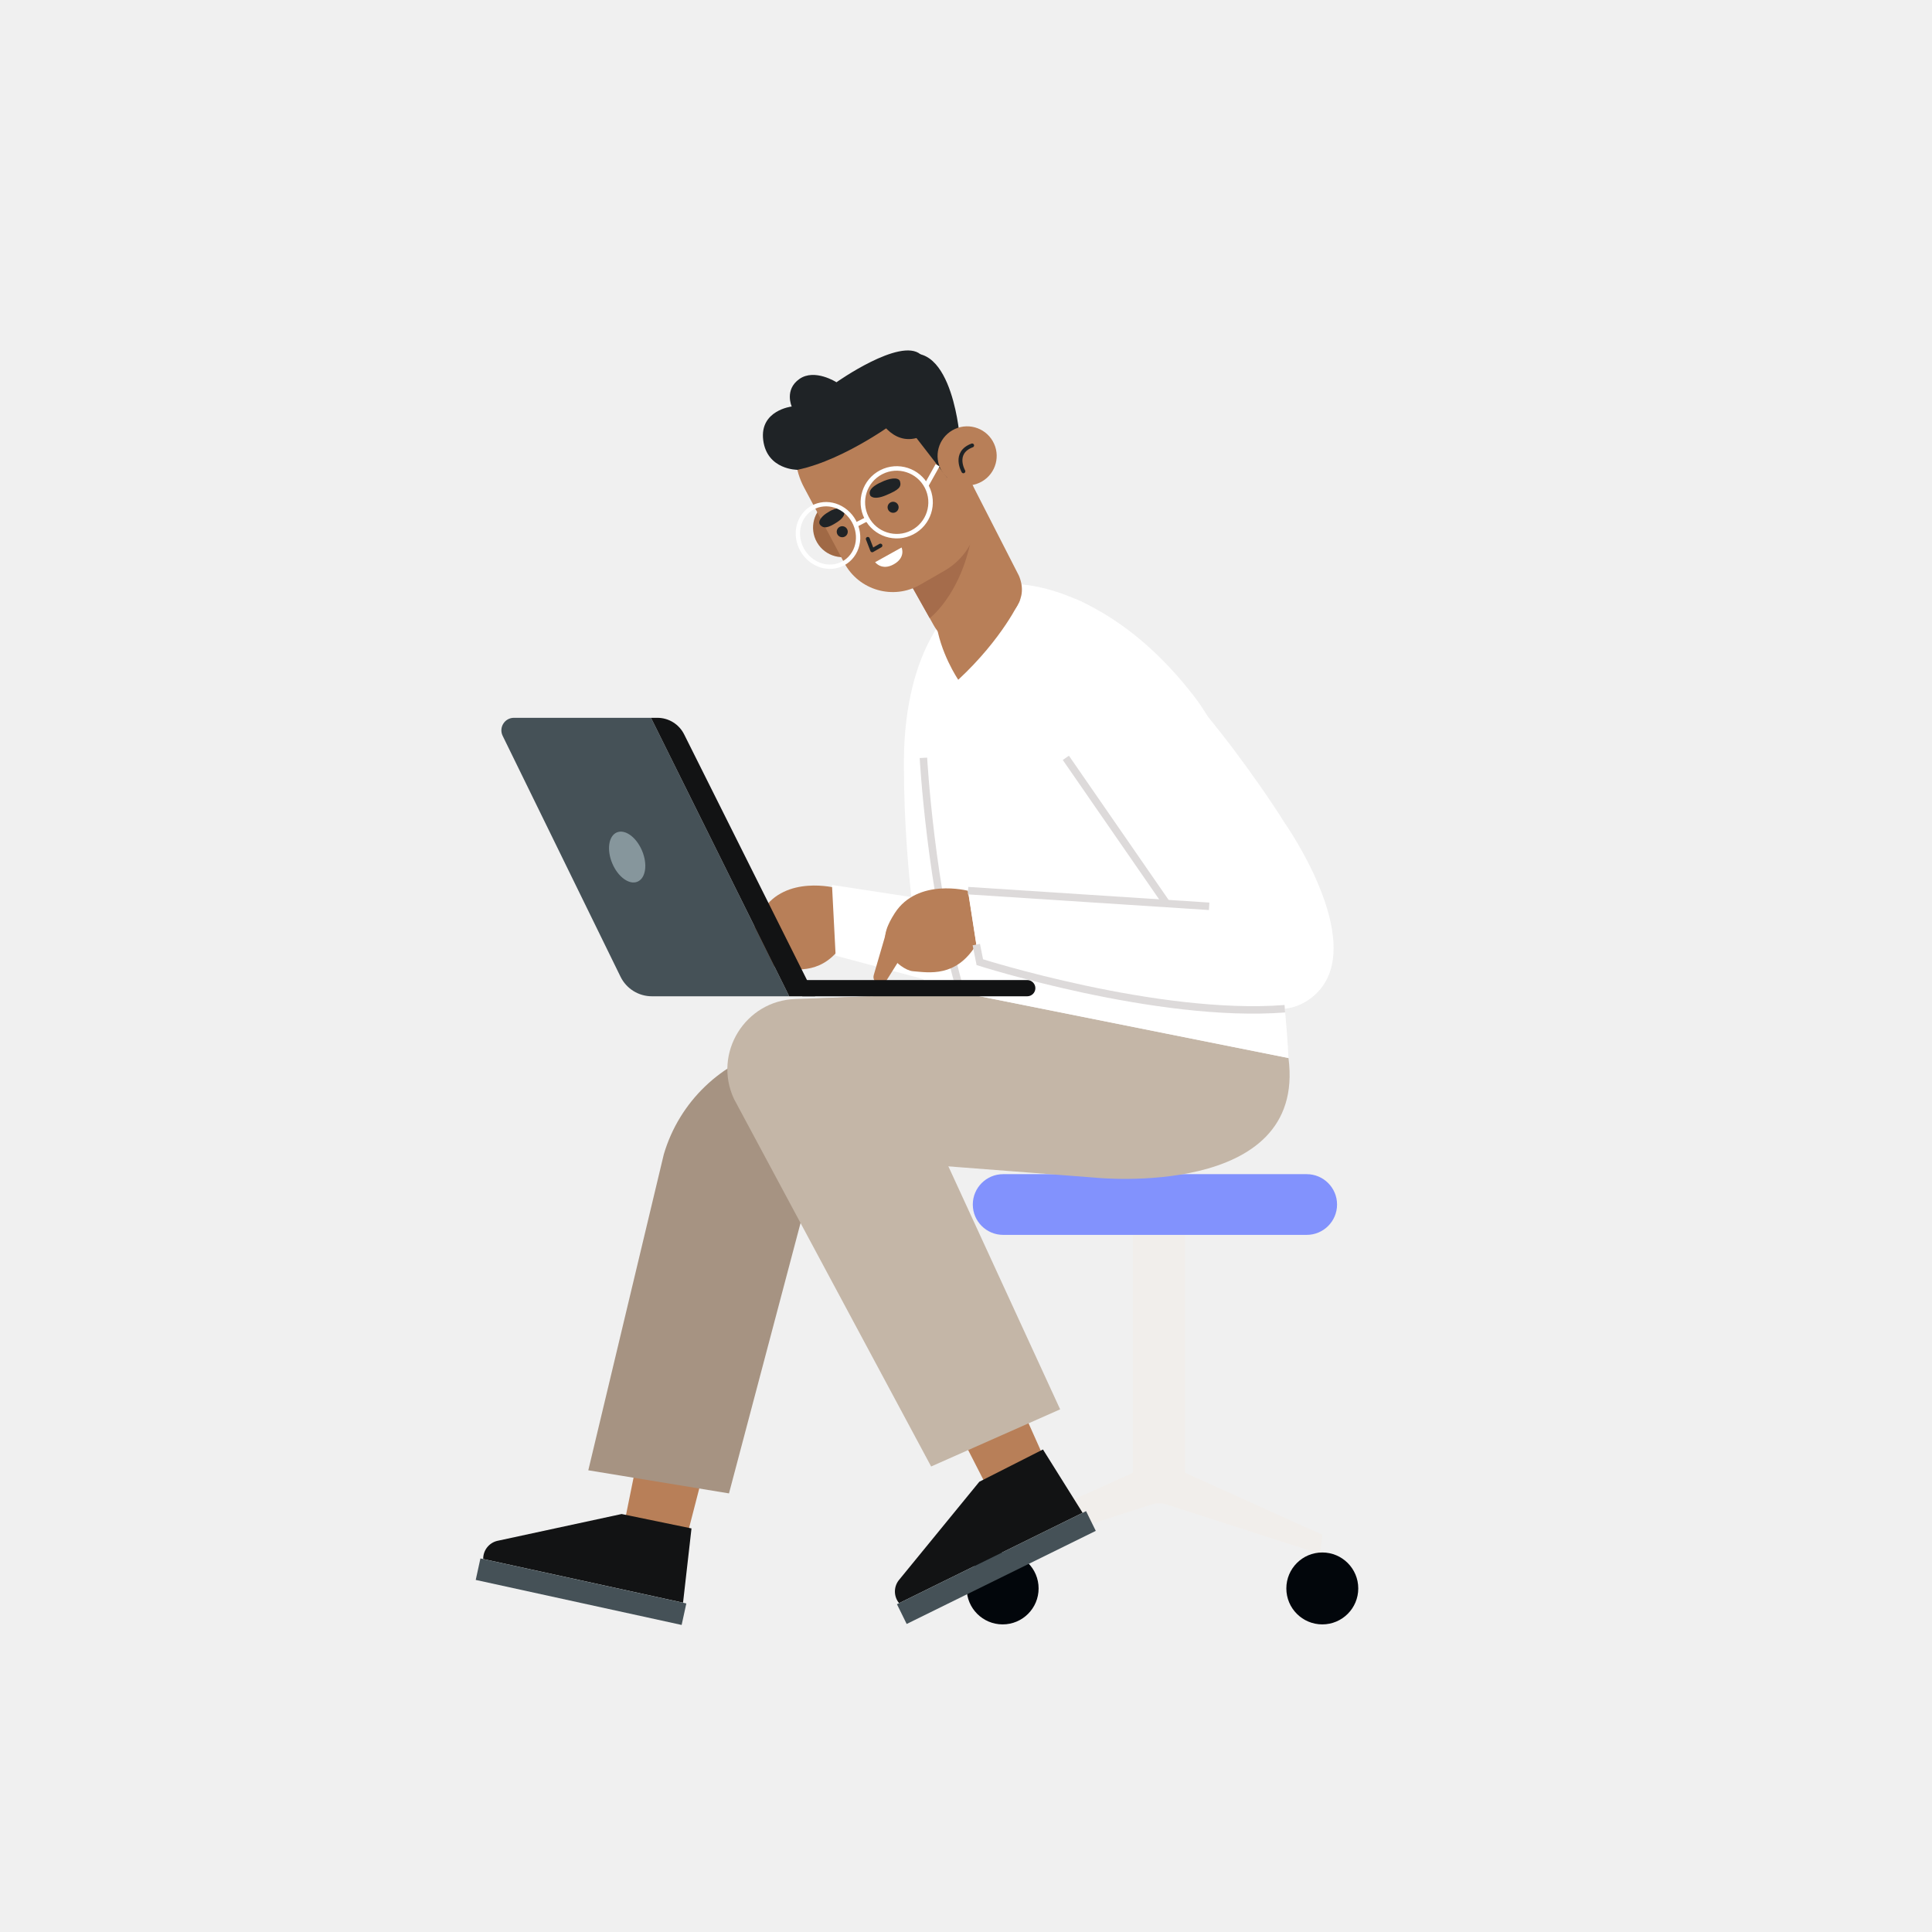
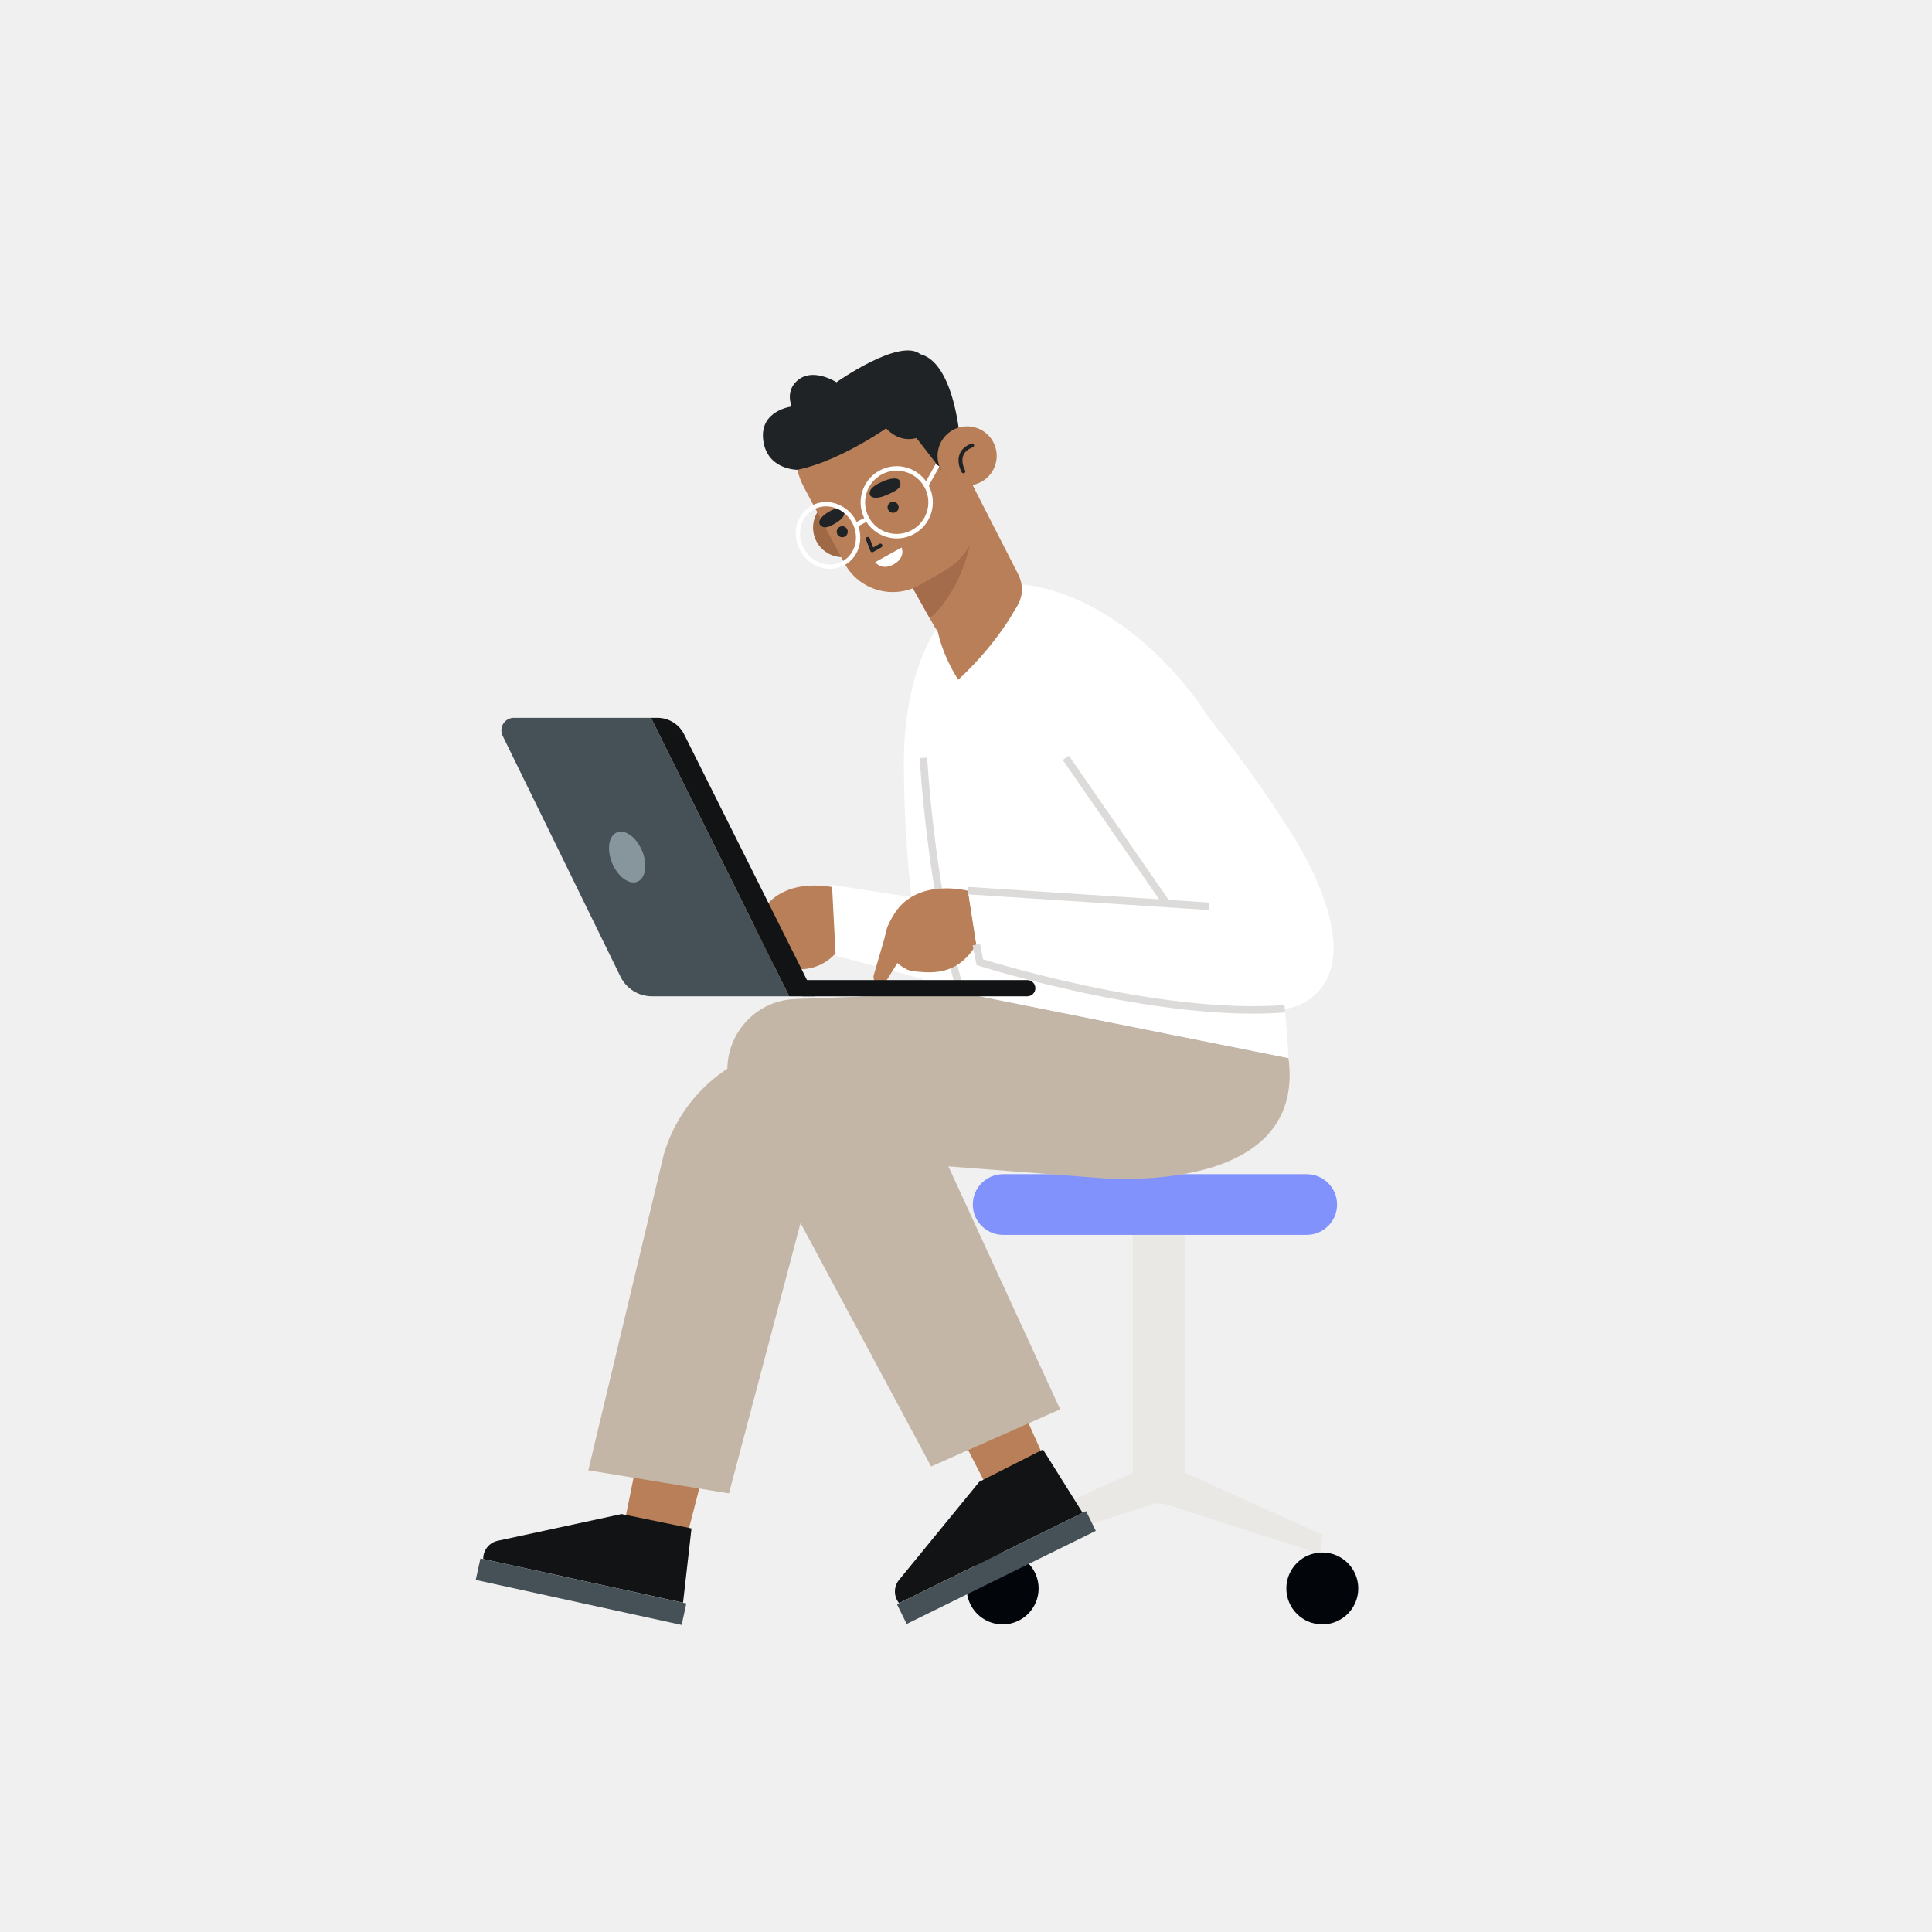
<svg xmlns="http://www.w3.org/2000/svg" width="240" height="240">
  <g class="layer">
-     <g id="BACKGROUND" />
-     <g id="OBJECTS">
-       <g id="svg_2">
-         <g id="svg_3">
-           <g id="svg_4">
-             <g id="svg_5">
-               <g id="svg_6">
-                 <rect fill="#F1EEEB" height="35.866" id="svg_7" width="6.506" x="140.712" y="150.904" />
-                 <polygon fill="#F1EEEB" id="svg_8" points="142.395,182.2 123.704,190.648 123.97,193.043 143.46,186.769 " />
-                 <polygon fill="#F1EEEB" id="svg_9" points="145.569,182.2 164.261,190.648 163.995,193.043 144.505,186.769 " />
-               </g>
-               <circle cx="124.552" cy="197.321" fill="#02060B" id="svg_10" r="4.467" />
-               <circle cx="164.261" cy="197.321" fill="#02060B" id="svg_11" r="4.467" />
-               <path d="m162.323,153.401l-37.707,0c-2.083,0 -3.771,-1.688 -3.771,-3.771l0,0c0,-2.083 1.688,-3.771 3.771,-3.771l37.707,0c2.083,0 3.771,1.688 3.771,3.771l0,0c0,2.082 -1.688,3.771 -3.771,3.771z" fill="#8292FD" id="svg_12" />
-             </g>
-             <g id="svg_13">
-               <g id="svg_14">
-                 <g id="svg_15">
-                   <polygon fill="#B87F58" id="svg_16" points="80.695,173.717 77.387,190.065 85.182,191.421 89.407,175.05 " />
-                   <g id="svg_17">
-                     <g id="svg_18">
-                       <path d="m77.22,188.078l-15.477,3.341c-1.023,0.261 -1.734,1.189 -1.718,2.245l0,0l24.825,5.427l1.05,-9.224l-8.68,-1.789z" fill="#121314" id="svg_19" />
-                       <rect fill="#455157" height="2.733" id="svg_20" transform="matrix(0.9769 0.2136 -0.2136 0.9769 101.605 -57.1239)" width="26.183" x="12.598" y="253.892" />
-                     </g>
-                   </g>
-                 </g>
-                 <path d="m99.456,129.387l-3.183,0.787c-6.628,1.639 -11.887,6.674 -13.814,13.224l-9.379,39.247l17.477,2.871l9.923,-37.495l10.947,-3.624l-11.971,-15.01z" fill="#A69382" id="svg_21" />
-               </g>
-               <g id="svg_22">
-                 <g id="svg_23">
-                   <polygon fill="#B87F58" id="svg_24" points="115.427,170.669 123.026,185.517 129.967,181.72 123.072,166.284 " />
-                   <g id="svg_25">
-                     <g id="svg_26">
-                       <path d="m121.657,184.067l-10.024,12.257c-0.638,0.841 -0.615,2.01 0.055,2.826l0,0l22.799,-11.223l-4.926,-7.868l-7.904,4.008z" fill="#121314" id="svg_27" />
-                       <rect fill="#455157" height="2.733" id="svg_28" transform="matrix(0.8972 -0.4417 0.4417 0.8972 -156.063 207.084)" width="26.183" x="243.418" y="111.142" />
-                     </g>
-                   </g>
-                 </g>
-                 <g id="svg_29">
-                   <path d="m119.363,123.294l-18.21,0.757l9.689,20.303l25.192,1.938c0,0 26.326,2.739 24.026,-14.856l-40.697,-8.142z" fill="#C4B6A7" id="svg_30" />
-                   <g id="svg_31">
-                     <path d="m91.17,136.499l24.499,45.673l16.026,-7.099l-23.601,-51.311l-9.274,0.338c-6.254,0.201 -10.276,6.719 -7.65,12.399z" fill="#C4B6A7" id="svg_32" />
-                   </g>
-                 </g>
+     <g id="svg_4">
+       <g id="svg_5">
+         <g id="svg_6">
+           <rect fill="#EAE8E5" height="35.866" id="svg_7" width="6.506" x="140.712" y="150.904" />
+           <polygon fill="#EAE8E5" id="svg_8" points="142.395,182.2 123.704,190.648 123.97,193.043 143.46,186.769 " />
+           <polygon fill="#EAE8E5" id="svg_9" points="145.569,182.2 164.261,190.648 163.995,193.043 144.505,186.769 " />
+         </g>
+         <circle cx="124.552" cy="197.321" fill="#02060B" id="svg_10" r="4.467" />
+         <circle cx="164.261" cy="197.321" fill="#02060B" id="svg_11" r="4.467" />
+         <path d="m162.323,153.401l-37.707,0c-2.083,0 -3.771,-1.688 -3.771,-3.771l0,0c0,-2.083 1.688,-3.771 3.771,-3.771l37.707,0c2.083,0 3.771,1.688 3.771,3.771l0,0c0,2.082 -1.688,3.771 -3.771,3.771z" fill="#8292FD" id="svg_12" />
+       </g>
+       <g id="svg_13">
+         <g id="svg_14">
+           <g id="svg_15">
+             <polygon fill="#B87F58" id="svg_16" points="80.695,173.717 77.387,190.065 85.182,191.421 89.407,175.05 " />
+             <g id="svg_17">
+               <g id="svg_18">
+                 <path d="m77.22,188.078l-15.477,3.341c-1.023,0.261 -1.734,1.189 -1.718,2.245l0,0l24.825,5.427l1.05,-9.224l-8.68,-1.789z" fill="#121314" id="svg_19" />
+                 <rect fill="#455157" height="2.733" id="svg_20" transform="matrix(0.9769 0.2136 -0.2136 0.9769 101.605 -57.1239)" width="26.183" x="12.598" y="253.892" />
              </g>
            </g>
          </g>
-           <g id="svg_33">
-             <g id="svg_34">
-               <g id="svg_35">
-                 <path d="m119.164,74.785c0,0 -6.882,4.837 -6.882,20.054s2.497,27.105 2.497,27.105l8.72,1.961l-4.335,-49.12z" fill="#FFFFFF" id="svg_36" />
-                 <g id="svg_37">
-                   <g id="svg_38">
-                     <path d="m103.84,110.305c0,0 -6.252,-1.651 -9.101,2.793c-1.881,2.934 -1.174,4.003 -0.345,5.388c0.457,0.764 1.732,1.74 2.619,1.812c1.948,0.158 5.366,0.815 7.866,-3.309l-1.039,-6.684z" fill="#B87F58" id="svg_39" />
-                     <path d="m93.889,114.774l-1.751,6.004c-0.146,0.499 0.18,1.014 0.693,1.096l0,0c0.342,0.055 0.685,-0.1 0.869,-0.394l3.313,-5.279l-3.124,-1.427z" fill="#B87F58" id="svg_40" />
-                   </g>
-                   <polygon fill="#FFFFFF" id="svg_41" points="116.232,111.903 103.353,109.933 103.807,118.721 123.298,123.92 " />
-                 </g>
-               </g>
-               <g id="svg_42">
-                 <path d="m119.363,78.31c0,0 -10.616,11.177 0,44.983l40.697,8.141c0,0 -1.242,-31.461 -11.867,-45.121c-10.625,-13.66 -21.59,-13.724 -21.59,-13.724l-7.24,5.721z" fill="#FFFFFF" id="svg_43" />
-                 <path d="m114.711,94.142c0,0 0.89,16.214 4.652,29.152" fill="none" id="svg_44" stroke="#DDDADA" stroke-miterlimit="10" stroke-width="0.928" />
-               </g>
-               <g id="svg_45">
-                 <g id="svg_46">
-                   <path d="m127.91,87.542c4.895,7.336 22.622,33.284 22.622,33.284s6.482,7.397 12.188,3.261c8.103,-5.874 -3.09,-21.8 -3.09,-21.8s-12.918,-20.839 -24.921,-27.37c-3.451,-1.877 -5.255,0.443 -5.982,3.129l-1.474,5.448c-0.375,1.384 -0.139,2.854 0.657,4.048z" fill="#FFFFFF" id="svg_47" />
-                   <line fill="none" id="svg_48" stroke="#DDDADA" stroke-miterlimit="10" stroke-width="0.928" x1="132.403" x2="147.218" y1="94.142" y2="115.569" />
-                 </g>
-                 <g id="svg_49">
-                   <g id="svg_50">
-                     <path d="m120.241,110.656c0,0 -6.252,-1.651 -9.101,2.793c-1.881,2.934 -1.174,4.003 -0.345,5.388c0.457,0.764 1.732,1.74 2.619,1.812c1.948,0.158 5.366,0.815 7.866,-3.309l-1.039,-6.684z" fill="#B87F58" id="svg_51" />
-                     <path d="m110.291,115.124l-1.751,6.004c-0.146,0.499 0.18,1.014 0.693,1.096l0,0c0.342,0.055 0.685,-0.1 0.869,-0.394l3.313,-5.279l-3.124,-1.427z" fill="#B87F58" id="svg_52" />
-                   </g>
-                   <g id="svg_53">
-                     <path d="m150.84,112.518c-0.645,0.161 -30.585,-1.879 -30.585,-1.879l1.129,7.257c0,0 16.813,7.16 36.492,7.289l-7.036,-12.667z" fill="#FFFFFF" id="svg_54" />
-                     <line fill="none" id="svg_55" stroke="#DDDADA" stroke-miterlimit="10" stroke-width="0.928" x1="150.206" x2="120.255" y1="112.585" y2="110.639" />
-                     <path d="m159.607,125.308c-15.861,1.237 -37.891,-5.783 -37.891,-5.783l-0.435,-2.186" fill="none" id="svg_56" stroke="#DDDADA" stroke-miterlimit="10" stroke-width="0.928" />
-                   </g>
-                 </g>
-               </g>
-             </g>
-             <g id="svg_57">
-               <path d="m127.609,121.745l-27.943,0l0,2.017l27.943,0c0.557,0 1.009,-0.452 1.009,-1.008l0,0c0,-0.557 -0.452,-1.009 -1.009,-1.009z" fill="#121314" id="svg_58" />
-               <g id="svg_59">
-                 <path d="m63.84,89.169l17.028,0l17.173,34.593l-17.061,0c-1.656,0 -3.168,-0.943 -3.896,-2.431l-14.641,-29.923c-0.505,-1.033 0.247,-2.239 1.397,-2.239z" fill="#455157" id="svg_60" />
-                 <path d="m80.869,89.169l0.795,0c1.405,0 2.69,0.794 3.319,2.051l16.271,32.542l-3.212,0l-17.173,-34.593z" fill="#121314" id="svg_61" />
-                 <path d="m79.763,105.69c0.708,1.691 0.451,3.409 -0.574,3.837c-1.024,0.429 -2.428,-0.595 -3.135,-2.285c-0.707,-1.691 -0.451,-3.409 0.574,-3.837c1.024,-0.429 2.427,0.594 3.135,2.285z" fill="#86969C" id="svg_62" />
+           <path d="m99.456,129.387l-3.183,0.787c-6.628,1.639 -11.887,6.674 -13.814,13.224l-9.379,39.247l17.477,2.871l9.923,-37.495l10.947,-3.624l-11.971,-15.01z" fill="#C4B6A7" id="svg_21" />
+         </g>
+         <g id="svg_22">
+           <g id="svg_23">
+             <polygon fill="#B87F58" id="svg_24" points="115.427,170.669 123.026,185.517 129.967,181.72 123.072,166.284 " />
+             <g id="svg_25">
+               <g id="svg_26">
+                 <path d="m121.657,184.067l-10.024,12.257c-0.638,0.841 -0.615,2.01 0.055,2.826l0,0l22.799,-11.223l-4.926,-7.868l-7.904,4.008z" fill="#121314" id="svg_27" />
+                 <rect fill="#455157" height="2.733" id="svg_28" transform="matrix(0.8972 -0.4417 0.4417 0.8972 -156.063 207.084)" width="26.183" x="243.418" y="111.142" />
              </g>
            </g>
          </g>
-           <g id="svg_63">
-             <path d="m107.855,63.708c1.012,1.758 0.408,4.003 -1.35,5.015c-1.758,1.012 -4.003,0.408 -5.015,-1.35c-1.012,-1.758 -0.408,-4.003 1.35,-5.015c1.758,-1.013 4.003,-0.408 5.015,1.35z" fill="#A06945" id="svg_64" />
-             <path d="m110.405,67.704l5.565,9.936c1.811,3.205 4.138,2.184 7.279,0.376l0,0c2.681,-1.544 4.523,-3.65 3.324,-6.501l-6.221,-12.162l-9.947,8.351z" fill="#B87F58" id="svg_65" />
-             <path d="m115.492,76.787c0,0 4.764,-3.52 5.57,-12.784c0.211,-2.425 -9.144,6.441 -9.144,6.441l3.574,6.343z" fill="#A56C4B" id="svg_66" />
-             <path d="m117.339,70.892l-3.032,1.746c-3.342,1.924 -7.613,0.699 -9.426,-2.705l-5.009,-9.402c-2.273,-4.266 -0.752,-9.565 3.436,-11.976l0,0c4.288,-2.469 10.517,-1.427 12.986,2.861l4.314,8.438c2.026,3.963 0.588,8.818 -3.269,11.038z" fill="#B87F58" id="svg_67" />
-             <path d="m117.671,59.352l-5.752,-7.429c0,0 -6.768,5.181 -12.864,6.437l-0.948,-1.194c-1.432,-2.487 -0.477,-5.667 2.089,-6.953l10.379,-5.192c7.407,-5.069 8.61,8.96 8.61,8.96l-1.514,5.371z" fill="#1F2326" id="svg_68" />
-             <g id="svg_69">
-               <path d="m123.323,54.801c1.012,1.758 0.408,4.003 -1.35,5.015c-1.758,1.012 -4.003,0.408 -5.015,-1.35c-1.012,-1.758 -0.408,-4.003 1.35,-5.015c1.758,-1.012 4.003,-0.408 5.015,1.35z" fill="#B87F58" id="svg_70" />
-               <path d="m119.676,58.548c0,0 -1.329,-2.308 1.087,-3.215" fill="none" id="svg_71" stroke="#1F2326" stroke-linecap="round" stroke-linejoin="round" stroke-miterlimit="10" stroke-width="0.484" />
-             </g>
-             <g id="svg_72">
-               <polyline fill="none" id="svg_73" points="107.801,66.942 108.35,68.361 109.37,67.773 " stroke="#1F2326" stroke-linecap="round" stroke-linejoin="round" stroke-miterlimit="10" stroke-width="0.484" />
-               <path d="m109.488,59.892c0,0 -1.867,0.729 -1.377,1.672c0,0 0.345,0.632 1.953,-0.043c1.608,-0.675 1.928,-1.03 1.746,-1.697c-0.182,-0.667 -1.491,-0.356 -2.322,0.068z" fill="#1F2326" id="svg_74" />
-               <path d="m102.882,63.629c0,0 1.35,-0.953 1.946,-0.137c0,0 0.392,0.558 -0.811,1.355c-1.202,0.797 -1.732,0.802 -2.113,0.385c-0.431,-0.472 0.293,-1.229 0.978,-1.603z" fill="#1F2326" id="svg_75" />
-               <path d="m105.237,65.74c0.173,0.337 0.04,0.75 -0.297,0.923c-0.337,0.173 -0.75,0.04 -0.923,-0.297c-0.173,-0.337 -0.04,-0.75 0.297,-0.923c0.336,-0.173 0.75,-0.04 0.923,0.297z" fill="#1F2326" id="svg_76" />
-               <path d="m111.555,62.703c0.173,0.337 0.04,0.75 -0.297,0.923c-0.337,0.173 -0.75,0.04 -0.923,-0.297c-0.173,-0.337 -0.04,-0.75 0.297,-0.923c0.337,-0.173 0.75,-0.04 0.923,0.297z" fill="#1F2326" id="svg_77" />
-               <g id="svg_78">
-                 <path d="m104.782,63.321c1.772,1.22 2.347,3.639 1.284,5.404c-1.064,1.765 -3.363,2.206 -5.135,0.987c-1.772,-1.22 -2.347,-3.639 -1.284,-5.404s3.363,-2.207 5.135,-0.987z" fill="none" id="svg_79" stroke="#FFFFFF" stroke-miterlimit="10" stroke-width="0.538" />
-                 <path d="m115.137,60.479c1.06,2.067 0.244,4.603 -1.823,5.663s-4.603,0.244 -5.663,-1.823c-1.06,-2.067 -0.244,-4.602 1.823,-5.663c2.067,-1.06 4.602,-0.244 5.663,1.823z" fill="none" id="svg_80" stroke="#FFFFFF" stroke-miterlimit="10" stroke-width="0.558" />
-                 <line fill="none" id="svg_81" stroke="#FFFFFF" stroke-miterlimit="10" stroke-width="0.558" x1="106.288" x2="107.728" y1="65.207" y2="64.469" />
-                 <line fill="none" id="svg_82" stroke="#FFFFFF" stroke-miterlimit="10" stroke-width="0.558" x1="115.094" x2="116.467" y1="60.254" y2="57.798" />
-               </g>
-               <path d="m108.712,69.837l3.285,-1.825c0,0 0.557,1.217 -0.95,2.076c-1.507,0.859 -2.335,-0.251 -2.335,-0.251z" fill="#FFFFFF" id="svg_83" />
-             </g>
-             <path d="m109.13,51.9c0,0 1.992,4.043 5.689,2.133c4.311,-2.228 -1.543,-4.731 -1.543,-4.731l-4.146,2.598z" fill="#1F2326" id="svg_84" />
-             <path d="m99.054,58.361c0,0 -3.777,0.019 -4.245,-3.688c-0.467,-3.707 3.542,-4.175 3.542,-4.175s-0.946,-2.081 0.951,-3.418c1.897,-1.337 4.607,0.405 4.607,0.405s7.908,-5.598 10.438,-3.469c2.53,2.129 -8.964,8.538 -8.964,8.538l-6.329,5.807z" fill="#1F2326" id="svg_85" />
-             <path d="m126.697,74.575c0,0 -2.129,4.731 -7.66,9.867c0,0 -2.312,-3.402 -2.767,-7.287l10.427,-2.58z" fill="#B87F58" id="svg_86" />
-           </g>
-         </g>
-         <g id="svg_87">
-           <g id="svg_89">
-             <g id="svg_90">
-               <g id="svg_91">
-                 <g id="svg_94" />
-               </g>
-             </g>
-             <g id="svg_98">
-               <g id="svg_99" />
+           <g id="svg_29">
+             <path d="m119.363,123.294l-18.21,0.757l9.689,20.303l25.192,1.938c0,0 26.326,2.739 24.026,-14.856l-40.697,-8.142z" fill="#C4B6A7" id="svg_30" />
+             <g id="svg_31">
+               <path d="m91.17,136.499l24.499,45.673l16.026,-7.099l-23.601,-51.311l-9.274,0.338c-6.254,0.201 -10.276,6.719 -7.65,12.399z" fill="#C4B6A7" id="svg_32" />
            </g>
          </g>
        </g>
      </g>
-       <g id="svg_105">
-         <g id="svg_106">
-           <g id="svg_107">
-             <g id="svg_108">
-               <g id="svg_110" />
+     </g>
+     <g id="svg_33">
+       <g id="svg_34">
+         <g id="svg_35">
+           <path d="m119.164,74.785c0,0 -6.882,4.837 -6.882,20.054s2.497,27.105 2.497,27.105l8.72,1.961l-4.335,-49.12z" fill="#FFFFFF" id="svg_36" />
+           <g id="svg_37">
+             <g id="svg_38">
+               <path d="m103.84,110.305c0,0 -6.252,-1.651 -9.101,2.793c-1.881,2.934 -1.174,4.003 -0.345,5.388c0.457,0.764 1.732,1.74 2.619,1.812c1.948,0.158 5.366,0.815 7.866,-3.309l-1.039,-6.684z" fill="#B87F58" id="svg_39" />
+               <path d="m93.889,114.774l-1.751,6.004c-0.146,0.499 0.18,1.014 0.693,1.096l0,0c0.342,0.055 0.685,-0.1 0.869,-0.394l3.313,-5.279l-3.124,-1.427z" fill="#B87F58" id="svg_40" />
            </g>
-             <g id="svg_113">
-               <g id="svg_115" />
-             </g>
-           </g>
-           <g id="svg_119">
-             <g id="svg_127" />
-             <g id="svg_130" />
-           </g>
-           <g id="svg_138">
-             <g id="svg_139">
-               <g id="svg_141" />
-             </g>
-             <g id="svg_145">
-               <g id="svg_146">
-                 <g id="svg_147" />
-                 <g id="svg_150" />
-               </g>
-               <g id="svg_154">
-                 <g id="svg_155">
-                   <g id="svg_156" />
-                   <g id="svg_160" />
-                 </g>
-                 <g id="svg_163">
-                   <g id="svg_165" />
-                 </g>
-               </g>
-             </g>
+             <polygon fill="#FFFFFF" id="svg_41" points="116.232,111.903 103.353,109.933 103.807,118.721 123.298,123.92 " />
          </g>
        </g>
-         <g id="svg_168">
-           <g id="svg_170">
-             <g id="svg_171">
-               <g id="svg_172" />
-               <g id="svg_174" />
+         <g id="svg_42">
+           <path d="m119.363,78.31c0,0 -10.616,11.177 0,44.983l40.697,8.141c0,0 -1.242,-31.461 -11.867,-45.121c-10.625,-13.66 -21.59,-13.724 -21.59,-13.724l-7.24,5.721z" fill="#FFFFFF" id="svg_43" />
+           <path d="m114.711,94.142c0,0 0.89,16.214 4.652,29.152" fill="none" id="svg_44" stroke="#DDDADA" stroke-miterlimit="10" stroke-width="0.928" />
+         </g>
+         <g id="svg_45">
+           <g id="svg_46">
+             <path d="m127.91,87.542c4.895,7.336 22.622,33.284 22.622,33.284s6.482,7.397 12.188,3.261c8.103,-5.874 -3.09,-21.8 -3.09,-21.8s-12.918,-20.839 -24.921,-27.37c-3.451,-1.877 -5.255,0.443 -5.982,3.129l-1.474,5.448c-0.375,1.384 -0.139,2.854 0.657,4.048z" fill="#FFFFFF" id="svg_47" />
+             <line fill="none" id="svg_48" stroke="#DDDADA" stroke-miterlimit="10" stroke-width="0.928" x1="132.403" x2="147.218" y1="94.142" y2="115.569" />
+           </g>
+           <g id="svg_49">
+             <g id="svg_50">
+               <path d="m120.241,110.656c0,0 -6.252,-1.651 -9.101,2.793c-1.881,2.934 -1.174,4.003 -0.345,5.388c0.457,0.764 1.732,1.74 2.619,1.812c1.948,0.158 5.366,0.815 7.866,-3.309l-1.039,-6.684z" fill="#B87F58" id="svg_51" />
+               <path d="m110.291,115.124l-1.751,6.004c-0.146,0.499 0.18,1.014 0.693,1.096l0,0c0.342,0.055 0.685,-0.1 0.869,-0.394l3.313,-5.279l-3.124,-1.427z" fill="#B87F58" id="svg_52" />
            </g>
-             <g id="svg_178">
-               <g id="svg_179">
-                 <g id="svg_180" />
-               </g>
-               <g id="svg_183" />
+             <g id="svg_53">
+               <path d="m150.84,112.518c-0.645,0.161 -30.585,-1.879 -30.585,-1.879l1.129,7.257c0,0 16.813,7.16 36.492,7.289l-7.036,-12.667z" fill="#FFFFFF" id="svg_54" />
+               <line fill="none" id="svg_55" stroke="#DDDADA" stroke-miterlimit="10" stroke-width="0.928" x1="150.206" x2="120.255" y1="112.585" y2="110.639" />
+               <path d="m159.607,125.308c-15.861,1.237 -37.891,-5.783 -37.891,-5.783l-0.435,-2.186" fill="none" id="svg_56" stroke="#DDDADA" stroke-miterlimit="10" stroke-width="0.928" />
            </g>
          </g>
        </g>
      </g>
-       <g id="svg_186">
-         <g id="svg_187">
-           <g id="svg_188">
-             <g id="svg_189">
-               <g id="svg_191">
-                 <g id="svg_192" />
-                 <g id="svg_195" />
-               </g>
-             </g>
-             <g id="svg_199">
-               <g id="svg_201">
-                 <g id="svg_202" />
-                 <g id="svg_205" />
-               </g>
-             </g>
-             <g id="svg_209" />
-           </g>
-           <g id="svg_212">
-             <g id="svg_213" />
-             <g id="svg_216" />
-             <g id="svg_219">
-               <g id="svg_220">
-                 <g id="svg_222" />
-               </g>
-               <g id="svg_225">
-                 <g id="svg_226" />
-                 <g id="svg_229" />
-               </g>
-             </g>
-           </g>
-           <g id="svg_232">
-             <g id="svg_233" />
-           </g>
-           <g id="svg_239">
-             <g id="svg_246" />
-             <g id="svg_254">
-               <g id="svg_255" />
-             </g>
-           </g>
-         </g>
-         <g id="svg_259">
-           <g id="svg_261">
-             <g id="svg_262">
-               <g id="svg_264" />
-             </g>
-           </g>
-         </g>
-       </g>
-       <g id="svg_268">
-         <g id="svg_269">
-           <g id="svg_270">
-             <g id="svg_271">
-               <g id="svg_275" />
-             </g>
-             <g id="svg_281">
-               <g id="svg_282">
-                 <g id="svg_283">
-                   <g id="svg_284">
-                     <g id="svg_286" />
-                   </g>
-                   <g id="svg_292" />
-                 </g>
-                 <g id="svg_295">
-                   <g id="svg_296">
-                     <g id="svg_298" />
-                   </g>
-                   <g id="svg_304" />
-                 </g>
-               </g>
-               <g id="svg_307">
-                 <g id="svg_308">
-                   <g id="svg_309">
-                     <g id="svg_310" />
-                   </g>
-                 </g>
-                 <g id="svg_315" />
-                 <g id="svg_318">
-                   <g id="svg_319" />
-                   <g id="svg_322">
-                     <g id="svg_323" />
-                     <g id="svg_326" />
-                   </g>
-                 </g>
-               </g>
-               <g id="svg_329">
-                 <g id="svg_336" />
-                 <g id="svg_343" />
-               </g>
-             </g>
-           </g>
-           <g id="svg_350">
-             <g id="svg_351">
-               <g id="svg_352" />
-               <g id="svg_355" />
-               <g id="svg_358">
-                 <g id="svg_360" />
-               </g>
-             </g>
-             <g id="svg_363" />
-           </g>
-         </g>
-         <g id="svg_368">
-           <g id="svg_370" />
+       <g id="svg_57">
+         <path d="m127.609,121.745l-27.943,0l0,2.017l27.943,0c0.557,0 1.009,-0.452 1.009,-1.008l0,0c0,-0.557 -0.452,-1.009 -1.009,-1.009z" fill="#121314" id="svg_58" />
+         <g id="svg_59">
+           <path d="m63.84,89.169l17.028,0l17.173,34.593l-17.061,0c-1.656,0 -3.168,-0.943 -3.896,-2.431l-14.641,-29.923c-0.505,-1.033 0.247,-2.239 1.397,-2.239z" fill="#455157" id="svg_60" />
+           <path d="m80.869,89.169l0.795,0c1.405,0 2.69,0.794 3.319,2.051l16.271,32.542l-3.212,0l-17.173,-34.593z" fill="#121314" id="svg_61" />
+           <path d="m79.763,105.69c0.708,1.691 0.451,3.409 -0.574,3.837c-1.024,0.429 -2.428,-0.595 -3.135,-2.285c-0.707,-1.691 -0.451,-3.409 0.574,-3.837c1.024,-0.429 2.427,0.594 3.135,2.285z" fill="#86969C" id="svg_62" />
        </g>
      </g>
    </g>
-     <g id="DESIGNED_BY_FREEPIK">
-       <g id="svg_373">
-         <g id="XMLID_319_">
-           <g id="XMLID_338_" />
+     <g id="svg_63">
+       <path d="m107.855,63.708c1.012,1.758 0.408,4.003 -1.35,5.015c-1.758,1.012 -4.003,0.408 -5.015,-1.35c-1.012,-1.758 -0.408,-4.003 1.35,-5.015c1.758,-1.013 4.003,-0.408 5.015,1.35z" fill="#A06945" id="svg_64" />
+       <path d="m110.405,67.704l5.565,9.936c1.811,3.205 4.138,2.184 7.279,0.376l0,0c2.681,-1.544 4.523,-3.65 3.324,-6.501l-6.221,-12.162l-9.947,8.351z" fill="#B87F58" id="svg_65" />
+       <path d="m115.492,76.787c0,0 4.764,-3.52 5.57,-12.784c0.211,-2.425 -9.144,6.441 -9.144,6.441l3.574,6.343z" fill="#A56C4B" id="svg_66" />
+       <path d="m117.339,70.892l-3.032,1.746c-3.342,1.924 -7.613,0.699 -9.426,-2.705l-5.009,-9.402c-2.273,-4.266 -0.752,-9.565 3.436,-11.976l0,0c4.288,-2.469 10.517,-1.427 12.986,2.861l4.314,8.438c2.026,3.963 0.588,8.818 -3.269,11.038z" fill="#B87F58" id="svg_67" />
+       <path d="m117.671,59.352l-5.752,-7.429c0,0 -6.768,5.181 -12.864,6.437l-0.948,-1.194c-1.432,-2.487 -0.477,-5.667 2.089,-6.953l10.379,-5.192c7.407,-5.069 8.61,8.96 8.61,8.96l-1.514,5.371z" fill="#1F2326" id="svg_68" />
+       <g id="svg_69">
+         <path d="m123.323,54.801c1.012,1.758 0.408,4.003 -1.35,5.015c-1.758,1.012 -4.003,0.408 -5.015,-1.35c-1.012,-1.758 -0.408,-4.003 1.35,-5.015c1.758,-1.012 4.003,-0.408 5.015,1.35z" fill="#B87F58" id="svg_70" />
+         <path d="m119.676,58.548c0,0 -1.329,-2.308 1.087,-3.215" fill="none" id="svg_71" stroke="#1F2326" stroke-linecap="round" stroke-linejoin="round" stroke-miterlimit="10" stroke-width="0.484" />
+       </g>
+       <g id="svg_72">
+         <polyline fill="none" id="svg_73" points="107.801,66.942 108.35,68.361 109.37,67.773 " stroke="#1F2326" stroke-linecap="round" stroke-linejoin="round" stroke-miterlimit="10" stroke-width="0.484" />
+         <path d="m109.488,59.892c0,0 -1.867,0.729 -1.377,1.672c0,0 0.345,0.632 1.953,-0.043c1.608,-0.675 1.928,-1.03 1.746,-1.697c-0.182,-0.667 -1.491,-0.356 -2.322,0.068z" fill="#1F2326" id="svg_74" />
+         <path d="m102.882,63.629c0,0 1.35,-0.953 1.946,-0.137c0,0 0.392,0.558 -0.811,1.355c-1.202,0.797 -1.732,0.802 -2.113,0.385c-0.431,-0.472 0.293,-1.229 0.978,-1.603z" fill="#1F2326" id="svg_75" />
+         <path d="m105.237,65.74c0.173,0.337 0.04,0.75 -0.297,0.923c-0.337,0.173 -0.75,0.04 -0.923,-0.297c-0.173,-0.337 -0.04,-0.75 0.297,-0.923c0.336,-0.173 0.75,-0.04 0.923,0.297z" fill="#1F2326" id="svg_76" />
+         <path d="m111.555,62.703c0.173,0.337 0.04,0.75 -0.297,0.923c-0.337,0.173 -0.75,0.04 -0.923,-0.297c-0.173,-0.337 -0.04,-0.75 0.297,-0.923c0.337,-0.173 0.75,-0.04 0.923,0.297z" fill="#1F2326" id="svg_77" />
+         <g id="svg_78">
+           <path d="m104.782,63.321c1.772,1.22 2.347,3.639 1.284,5.404c-1.064,1.765 -3.363,2.206 -5.135,0.987c-1.772,-1.22 -2.347,-3.639 -1.284,-5.404s3.363,-2.207 5.135,-0.987z" fill="none" id="svg_79" stroke="#FFFFFF" stroke-miterlimit="10" stroke-width="0.538" />
+           <path d="m115.137,60.479c1.06,2.067 0.244,4.603 -1.823,5.663s-4.603,0.244 -5.663,-1.823c-1.06,-2.067 -0.244,-4.602 1.823,-5.663c2.067,-1.06 4.602,-0.244 5.663,1.823z" fill="none" id="svg_80" stroke="#FFFFFF" stroke-miterlimit="10" stroke-width="0.558" />
+           <line fill="none" id="svg_81" stroke="#FFFFFF" stroke-miterlimit="10" stroke-width="0.558" x1="106.288" x2="107.728" y1="65.207" y2="64.469" />
+           <line fill="none" id="svg_82" stroke="#FFFFFF" stroke-miterlimit="10" stroke-width="0.558" x1="115.094" x2="116.467" y1="60.254" y2="57.798" />
        </g>
-         <g id="svg_374" />
+         <path d="m108.712,69.837l3.285,-1.825c0,0 0.557,1.217 -0.95,2.076c-1.507,0.859 -2.335,-0.251 -2.335,-0.251z" fill="#FFFFFF" id="svg_83" />
      </g>
+       <path d="m109.13,51.9c0,0 1.992,4.043 5.689,2.133c4.311,-2.228 -1.543,-4.731 -1.543,-4.731l-4.146,2.598z" fill="#1F2326" id="svg_84" />
+       <path d="m99.054,58.361c0,0 -3.777,0.019 -4.245,-3.688c-0.467,-3.707 3.542,-4.175 3.542,-4.175s-0.946,-2.081 0.951,-3.418c1.897,-1.337 4.607,0.405 4.607,0.405s7.908,-5.598 10.438,-3.469c2.53,2.129 -8.964,8.538 -8.964,8.538l-6.329,5.807z" fill="#1F2326" id="svg_85" />
+       <path d="m126.697,74.575c0,0 -2.129,4.731 -7.66,9.867c0,0 -2.312,-3.402 -2.767,-7.287l10.427,-2.58z" fill="#B87F58" id="svg_86" />
    </g>
  </g>
</svg>
